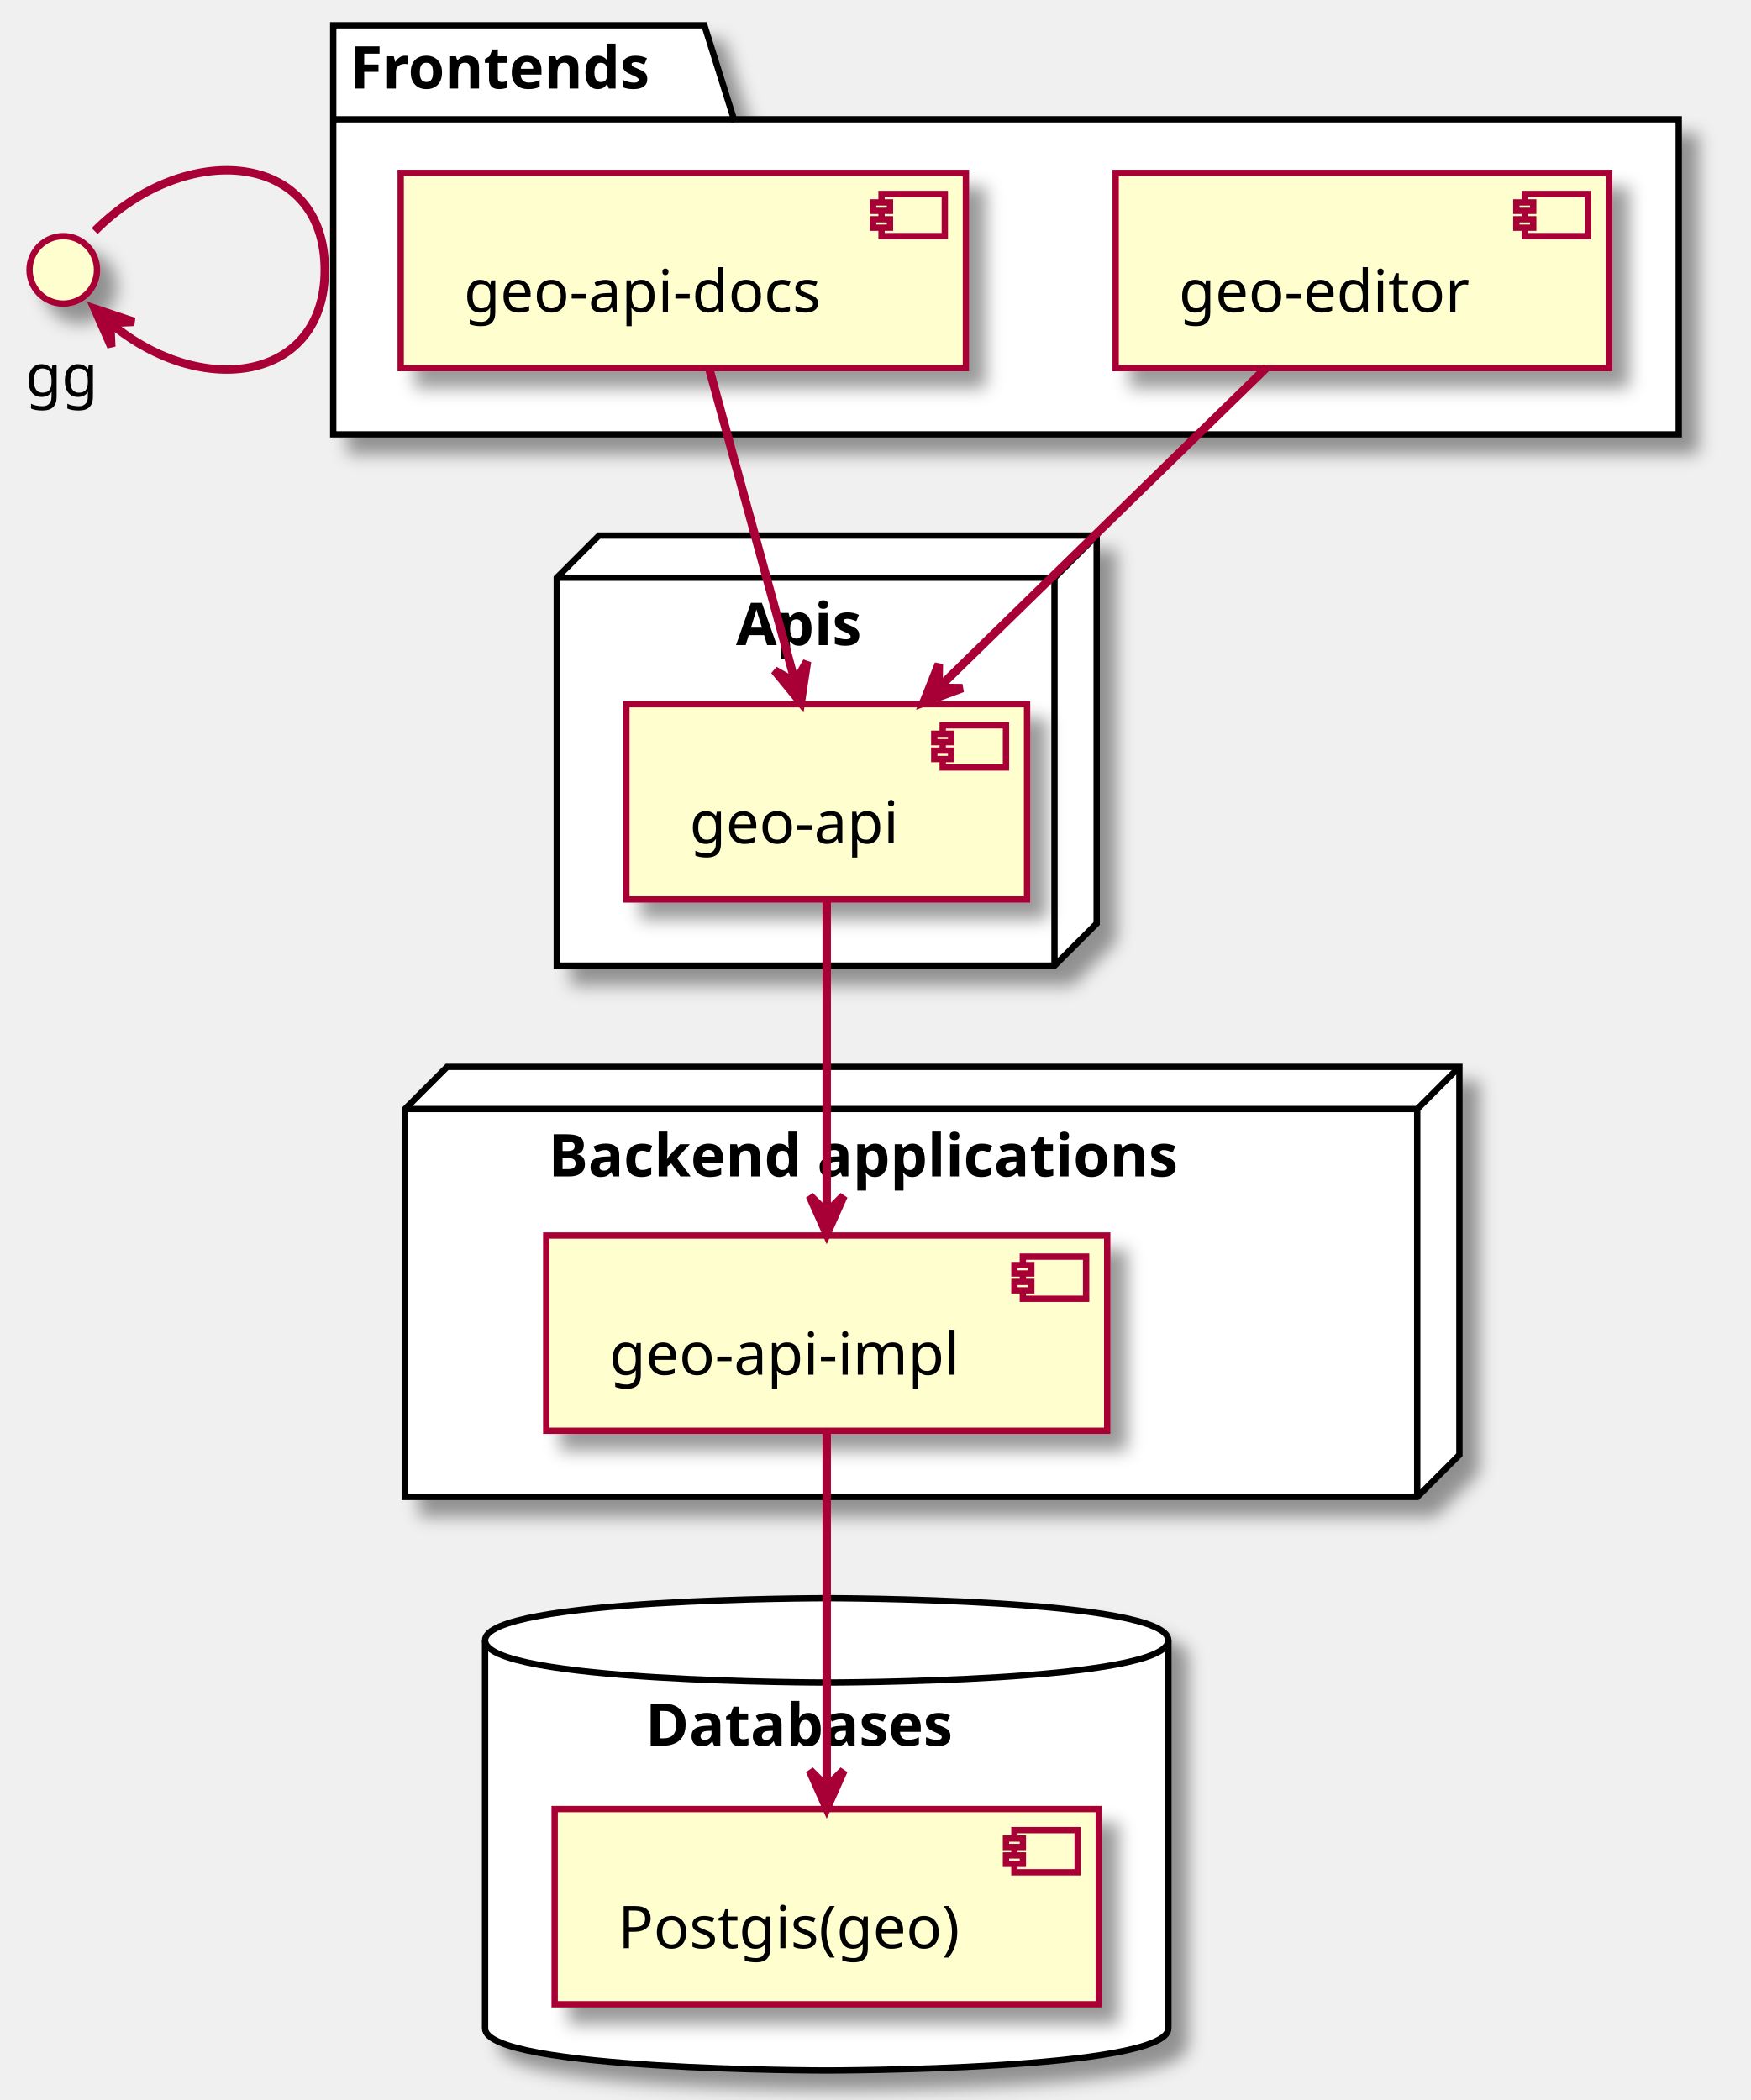
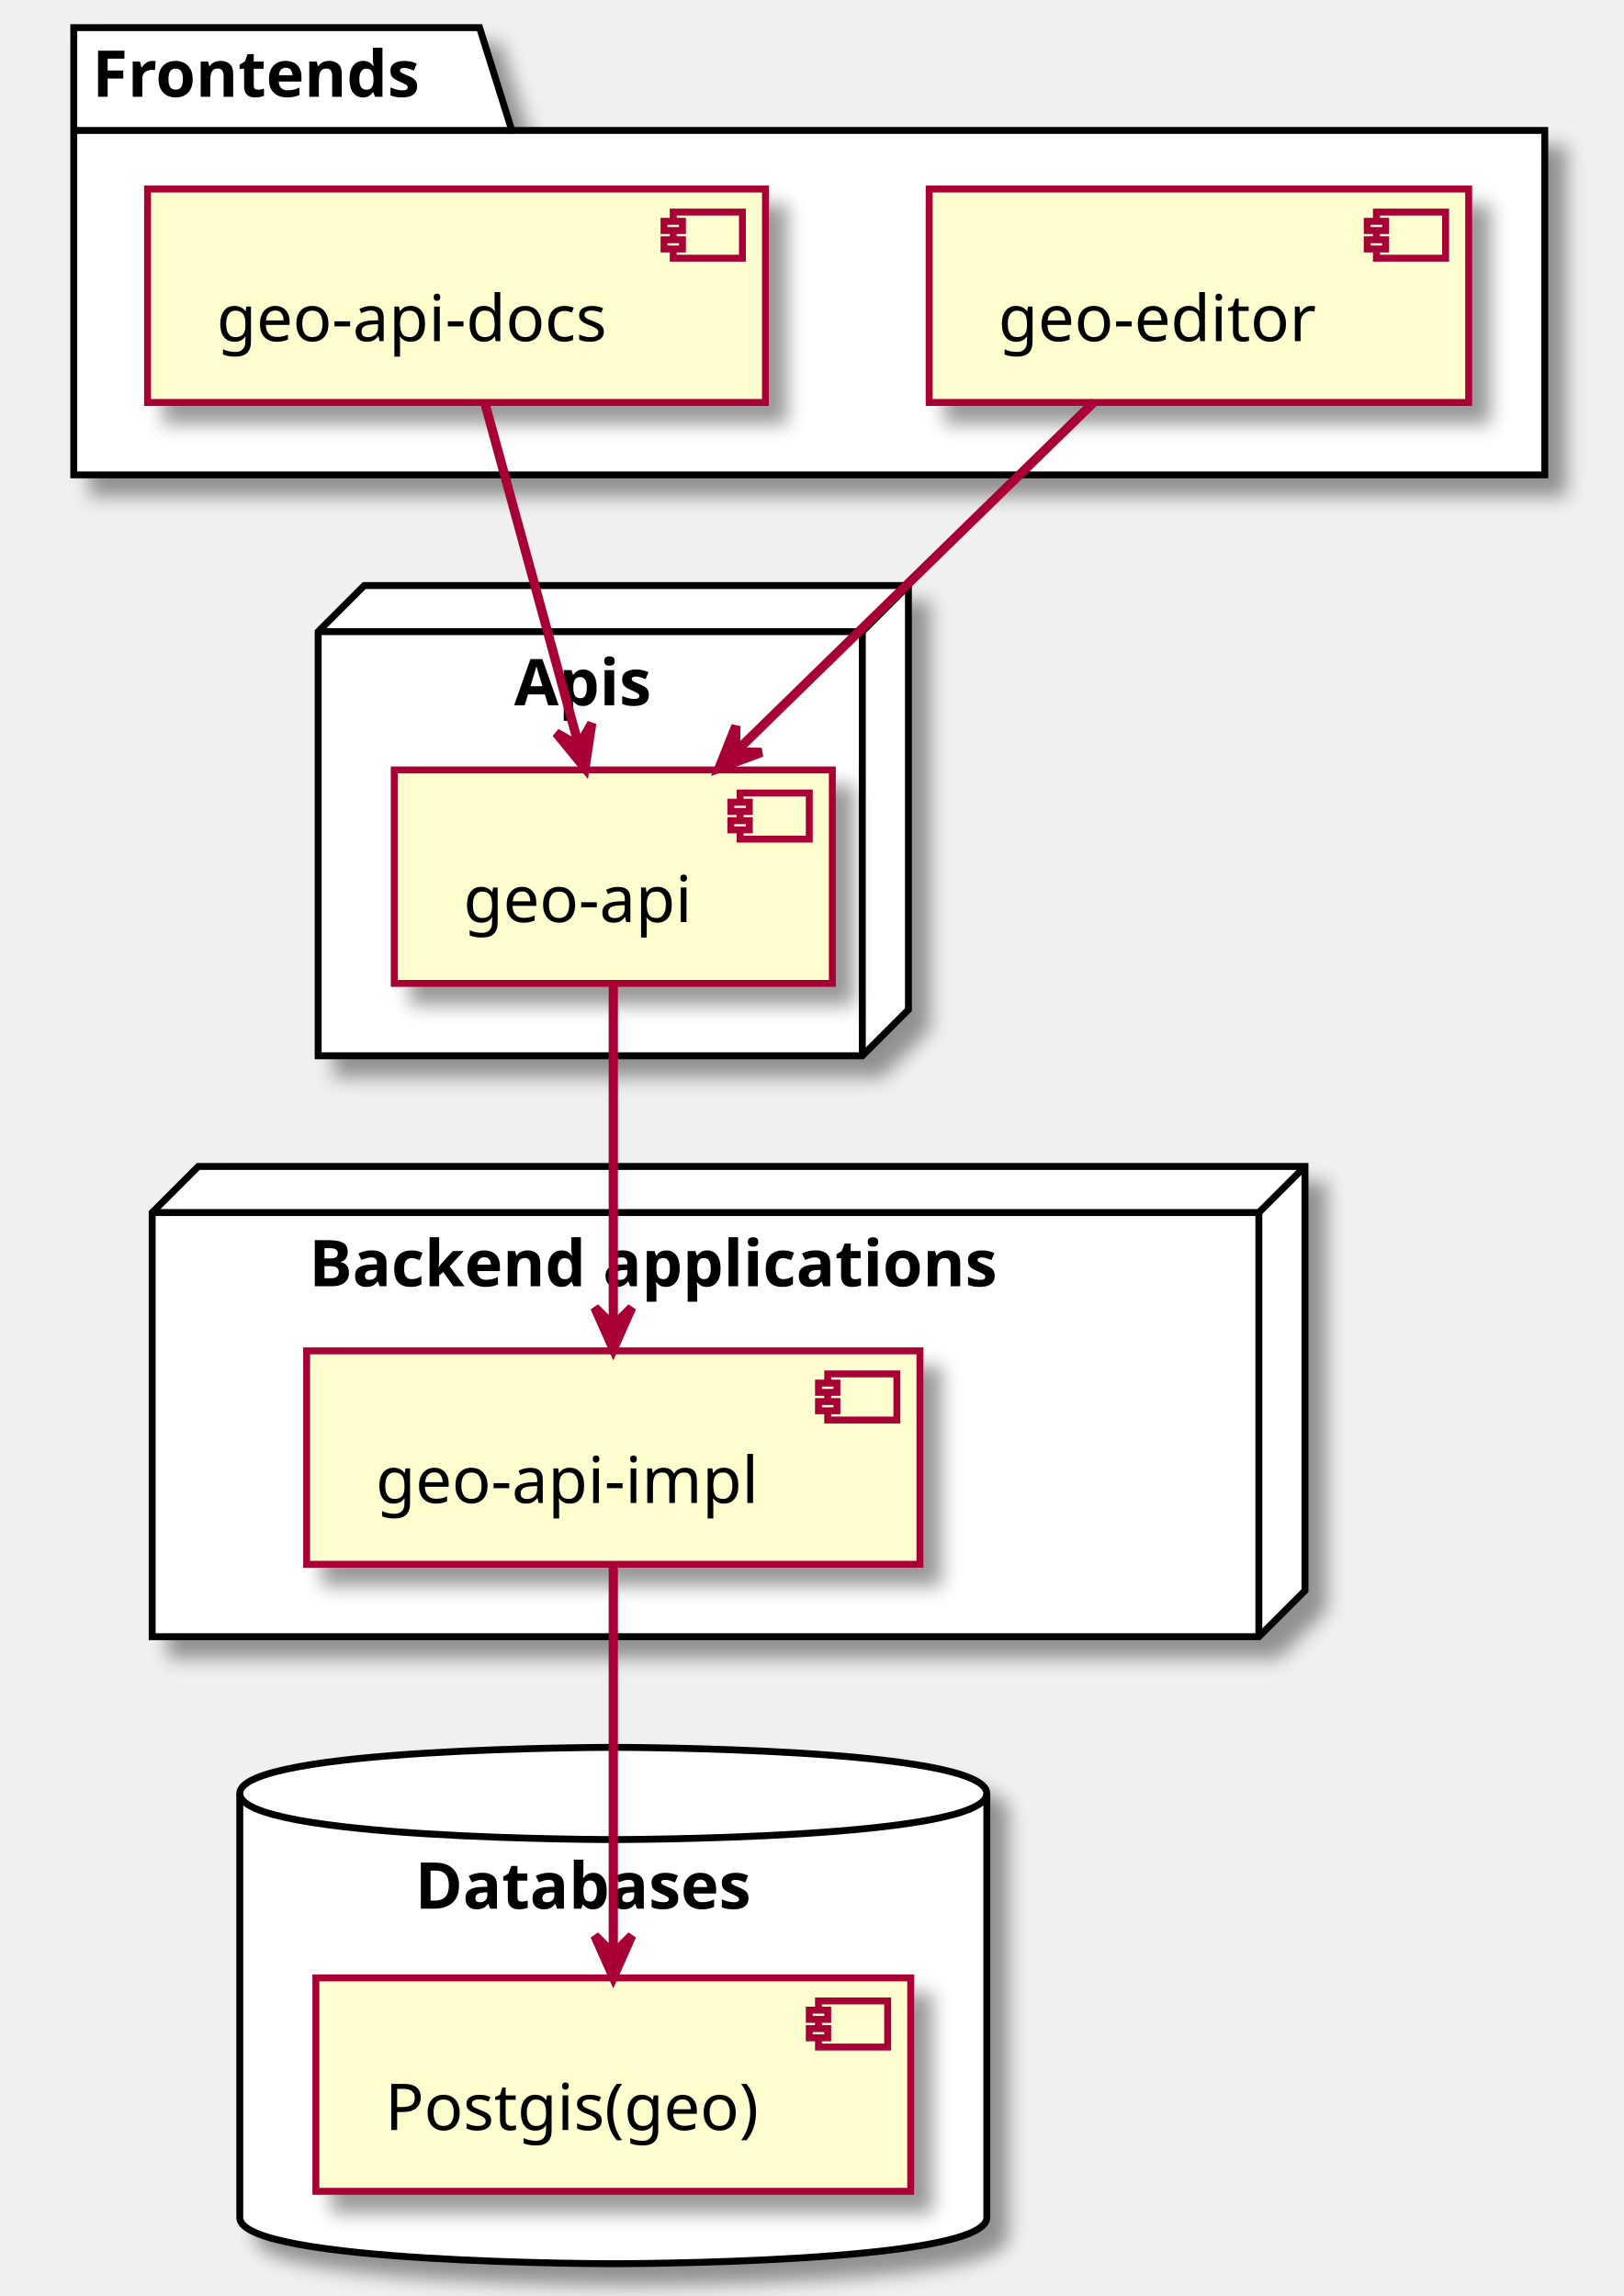
- <svg xmlns="http://www.w3.org/2000/svg" contentScriptType="application/ecmascript" contentStyleType="text/css" height="498px" preserveAspectRatio="none" style="width:415px;height:498px;" version="1.1" viewBox="0 0 415 498" width="415px" zoomAndPan="magnify">
+ <svg xmlns="http://www.w3.org/2000/svg" contentScriptType="application/ecmascript" contentStyleType="text/css" height="498px" preserveAspectRatio="none" style="width:352px;height:498px;" version="1.1" viewBox="0 0 352 498" width="352px" zoomAndPan="magnify">
  <defs>
-     <filter height="300%" id="f1ppqsqglywoie" width="300%" x="-1" y="-1">
+     <filter height="300%" id="f1jj9fj0i1s2on" width="300%" x="-1" y="-1">
      <feGaussianBlur result="blurOut" stdDeviation="2.0" />
      <feColorMatrix in="blurOut" result="blurOut2" type="matrix" values="0 0 0 0 0 0 0 0 0 0 0 0 0 0 0 0 0 0 .4 0" />
      <feOffset dx="4.0" dy="4.0" in="blurOut2" result="blurOut3" />
      <feBlend in="SourceGraphic" in2="blurOut3" mode="normal" />
    </filter>
  </defs>
  <g>
-     <polygon fill="#FFFFFF" filter="url(#f1ppqsqglywoie)" points="79,6,167,6,174,28.297,398,28.297,398,103,79,103,79,6" style="stroke: #000000; stroke-width: 1.5;" />
-     <line style="stroke: #000000; stroke-width: 1.5;" x1="79" x2="174" y1="28.297" y2="28.297" />
-     <text fill="#000000" font-family="sans-serif" font-size="14" font-weight="bold" lengthAdjust="spacingAndGlyphs" textLength="82" x="83" y="20.995">Frontends</text>
-     <polygon fill="#FFFFFF" filter="url(#f1ppqsqglywoie)" points="132,137,142,127,260,127,260,219,250,229,132,229,132,137" style="stroke: #000000; stroke-width: 1.5;" />
-     <line style="stroke: #000000; stroke-width: 1.5;" x1="250" x2="260" y1="137" y2="127" />
-     <line style="stroke: #000000; stroke-width: 1.5;" x1="132" x2="250" y1="137" y2="137" />
-     <line style="stroke: #000000; stroke-width: 1.5;" x1="250" x2="250" y1="137" y2="229" />
-     <text fill="#000000" font-family="sans-serif" font-size="14" font-weight="bold" lengthAdjust="spacingAndGlyphs" textLength="35" x="174.5" y="152.995">Apis</text>
-     <polygon fill="#FFFFFF" filter="url(#f1ppqsqglywoie)" points="96,263,106,253,346,253,346,345,336,355,96,355,96,263" style="stroke: #000000; stroke-width: 1.5;" />
-     <line style="stroke: #000000; stroke-width: 1.5;" x1="336" x2="346" y1="263" y2="253" />
-     <line style="stroke: #000000; stroke-width: 1.5;" x1="96" x2="336" y1="263" y2="263" />
-     <line style="stroke: #000000; stroke-width: 1.5;" x1="336" x2="336" y1="263" y2="355" />
-     <text fill="#000000" font-family="sans-serif" font-size="14" font-weight="bold" lengthAdjust="spacingAndGlyphs" textLength="174" x="130" y="278.995">Backend applications</text>
-     <path d="M115,389 C115,379 196,379 196,379 C196,379 277,379 277,389 L277,481 C277,491 196,491 196,491 C196,491 115,491 115,481 L115,389 " fill="#FFFFFF" filter="url(#f1ppqsqglywoie)" style="stroke: #000000; stroke-width: 1.5;" />
-     <path d="M115,389 C115,399 196,399 196,399 C196,399 277,399 277,389 " fill="none" style="stroke: #000000; stroke-width: 1.5;" />
-     <text fill="#000000" font-family="sans-serif" font-size="14" font-weight="bold" lengthAdjust="spacingAndGlyphs" textLength="86" x="153" y="413.995">Databases</text>
-     <rect fill="#FEFECE" filter="url(#f1ppqsqglywoie)" height="46.297" style="stroke: #A80036; stroke-width: 1.5;" width="117" x="264.5" y="41" />
-     <rect fill="#FEFECE" height="10" style="stroke: #A80036; stroke-width: 1.5;" width="15" x="361.5" y="46" />
-     <rect fill="#FEFECE" height="2" style="stroke: #A80036; stroke-width: 1.5;" width="4" x="359.5" y="48" />
-     <rect fill="#FEFECE" height="2" style="stroke: #A80036; stroke-width: 1.5;" width="4" x="359.5" y="52" />
-     <text fill="#000000" font-family="sans-serif" font-size="14" lengthAdjust="spacingAndGlyphs" textLength="77" x="279.5" y="73.995">geo-editor</text>
-     <rect fill="#FEFECE" filter="url(#f1ppqsqglywoie)" height="46.297" style="stroke: #A80036; stroke-width: 1.5;" width="134" x="95" y="41" />
-     <rect fill="#FEFECE" height="10" style="stroke: #A80036; stroke-width: 1.5;" width="15" x="209" y="46" />
-     <rect fill="#FEFECE" height="2" style="stroke: #A80036; stroke-width: 1.5;" width="4" x="207" y="48" />
-     <rect fill="#FEFECE" height="2" style="stroke: #A80036; stroke-width: 1.5;" width="4" x="207" y="52" />
-     <text fill="#000000" font-family="sans-serif" font-size="14" lengthAdjust="spacingAndGlyphs" textLength="94" x="110" y="73.995">geo-api-docs</text>
-     <rect fill="#FEFECE" filter="url(#f1ppqsqglywoie)" height="46.297" style="stroke: #A80036; stroke-width: 1.5;" width="95" x="148.5" y="167" />
-     <rect fill="#FEFECE" height="10" style="stroke: #A80036; stroke-width: 1.5;" width="15" x="223.5" y="172" />
-     <rect fill="#FEFECE" height="2" style="stroke: #A80036; stroke-width: 1.5;" width="4" x="221.5" y="174" />
-     <rect fill="#FEFECE" height="2" style="stroke: #A80036; stroke-width: 1.5;" width="4" x="221.5" y="178" />
-     <text fill="#000000" font-family="sans-serif" font-size="14" lengthAdjust="spacingAndGlyphs" textLength="55" x="163.5" y="199.995">geo-api</text>
-     <rect fill="#FEFECE" filter="url(#f1ppqsqglywoie)" height="46.297" style="stroke: #A80036; stroke-width: 1.5;" width="133" x="129.5" y="293" />
-     <rect fill="#FEFECE" height="10" style="stroke: #A80036; stroke-width: 1.5;" width="15" x="242.5" y="298" />
-     <rect fill="#FEFECE" height="2" style="stroke: #A80036; stroke-width: 1.5;" width="4" x="240.5" y="300" />
-     <rect fill="#FEFECE" height="2" style="stroke: #A80036; stroke-width: 1.5;" width="4" x="240.5" y="304" />
-     <text fill="#000000" font-family="sans-serif" font-size="14" lengthAdjust="spacingAndGlyphs" textLength="93" x="144.5" y="325.995">geo-api-impl</text>
-     <rect fill="#FEFECE" filter="url(#f1ppqsqglywoie)" height="46.297" style="stroke: #A80036; stroke-width: 1.5;" width="129" x="131.5" y="429" />
-     <rect fill="#FEFECE" height="10" style="stroke: #A80036; stroke-width: 1.5;" width="15" x="240.5" y="434" />
-     <rect fill="#FEFECE" height="2" style="stroke: #A80036; stroke-width: 1.5;" width="4" x="238.5" y="436" />
-     <rect fill="#FEFECE" height="2" style="stroke: #A80036; stroke-width: 1.5;" width="4" x="238.5" y="440" />
-     <text fill="#000000" font-family="sans-serif" font-size="14" lengthAdjust="spacingAndGlyphs" textLength="89" x="146.5" y="461.995">Postgis(geo)</text>
-     <ellipse cx="15" cy="64" fill="#FEFECE" filter="url(#f1ppqsqglywoie)" rx="8" ry="8" style="stroke: #A80036; stroke-width: 1.5;" />
-     <text fill="#000000" font-family="sans-serif" font-size="14" lengthAdjust="spacingAndGlyphs" textLength="18" x="6" y="93.995">gg</text>
-     <path d="M300.295,87.169 C278.488,108.461 245.549,140.621 222.541,163.086 " fill="none" id="geo-editor-to-geo-api" style="stroke: #A80036; stroke-width: 2.0;" />
-     <polygon fill="#A80036" points="218.937,166.605,228.171,163.179,222.514,163.112,222.582,157.455,218.937,166.605" style="stroke: #A80036; stroke-width: 2.0;" />
-     <path d="M168.079,87.169 C173.797,108.023 182.373,139.302 188.511,161.687 " fill="none" id="geo-api-docs-to-geo-api" style="stroke: #A80036; stroke-width: 2.0;" />
-     <polygon fill="#A80036" points="189.859,166.605,191.335,156.867,188.536,161.783,183.62,158.984,189.859,166.605" style="stroke: #A80036; stroke-width: 2.0;" />
-     <path d="M196,213.169 C196,233.935 196,265.04 196,287.405 " fill="none" id="geo-api-to-geoApp" style="stroke: #A80036; stroke-width: 2.0;" />
-     <polygon fill="#A80036" points="196,292.605,200,283.605,196,287.605,192,283.605,196,292.605" style="stroke: #A80036; stroke-width: 2.0;" />
-     <path d="M196,339.127 C196,362.307 196,398.747 196,423.699 " fill="none" id="geoApp-to-geoDb" style="stroke: #A80036; stroke-width: 2.0;" />
-     <polygon fill="#A80036" points="196,428.84,200,419.84,196,423.84,192,419.84,196,428.84" style="stroke: #A80036; stroke-width: 2.0;" />
-     <path d="M22.442,54.795 C44.214,32.877 77,35.945 77,64 C77,90.411 47.943,94.678 26.374,76.801 " fill="none" id="gg-to-gg" style="stroke: #A80036; stroke-width: 2.0;" />
-     <polygon fill="#A80036" points="22.442,73.205,26.384,82.23,26.132,76.579,31.783,76.327,22.442,73.205" style="stroke: #A80036; stroke-width: 2.0;" />
+     <polygon fill="#FFFFFF" filter="url(#f1jj9fj0i1s2on)" points="16,6,104,6,111,28.297,335,28.297,335,103,16,103,16,6" style="stroke: #000000; stroke-width: 1.5;" />
+     <line style="stroke: #000000; stroke-width: 1.5;" x1="16" x2="111" y1="28.297" y2="28.297" />
+     <text fill="#000000" font-family="sans-serif" font-size="14" font-weight="bold" lengthAdjust="spacingAndGlyphs" textLength="82" x="20" y="20.995">Frontends</text>
+     <polygon fill="#FFFFFF" filter="url(#f1jj9fj0i1s2on)" points="69,137,79,127,197,127,197,219,187,229,69,229,69,137" style="stroke: #000000; stroke-width: 1.5;" />
+     <line style="stroke: #000000; stroke-width: 1.5;" x1="187" x2="197" y1="137" y2="127" />
+     <line style="stroke: #000000; stroke-width: 1.5;" x1="69" x2="187" y1="137" y2="137" />
+     <line style="stroke: #000000; stroke-width: 1.5;" x1="187" x2="187" y1="137" y2="229" />
+     <text fill="#000000" font-family="sans-serif" font-size="14" font-weight="bold" lengthAdjust="spacingAndGlyphs" textLength="35" x="111.5" y="152.995">Apis</text>
+     <polygon fill="#FFFFFF" filter="url(#f1jj9fj0i1s2on)" points="33,263,43,253,283,253,283,345,273,355,33,355,33,263" style="stroke: #000000; stroke-width: 1.5;" />
+     <line style="stroke: #000000; stroke-width: 1.5;" x1="273" x2="283" y1="263" y2="253" />
+     <line style="stroke: #000000; stroke-width: 1.5;" x1="33" x2="273" y1="263" y2="263" />
+     <line style="stroke: #000000; stroke-width: 1.5;" x1="273" x2="273" y1="263" y2="355" />
+     <text fill="#000000" font-family="sans-serif" font-size="14" font-weight="bold" lengthAdjust="spacingAndGlyphs" textLength="174" x="67" y="278.995">Backend applications</text>
+     <path d="M52,389 C52,379 133,379 133,379 C133,379 214,379 214,389 L214,481 C214,491 133,491 133,491 C133,491 52,491 52,481 L52,389 " fill="#FFFFFF" filter="url(#f1jj9fj0i1s2on)" style="stroke: #000000; stroke-width: 1.5;" />
+     <path d="M52,389 C52,399 133,399 133,399 C133,399 214,399 214,389 " fill="none" style="stroke: #000000; stroke-width: 1.5;" />
+     <text fill="#000000" font-family="sans-serif" font-size="14" font-weight="bold" lengthAdjust="spacingAndGlyphs" textLength="86" x="90" y="413.995">Databases</text>
+     <rect fill="#FEFECE" filter="url(#f1jj9fj0i1s2on)" height="46.297" style="stroke: #A80036; stroke-width: 1.5;" width="117" x="201.5" y="41" />
+     <rect fill="#FEFECE" height="10" style="stroke: #A80036; stroke-width: 1.5;" width="15" x="298.5" y="46" />
+     <rect fill="#FEFECE" height="2" style="stroke: #A80036; stroke-width: 1.5;" width="4" x="296.5" y="48" />
+     <rect fill="#FEFECE" height="2" style="stroke: #A80036; stroke-width: 1.5;" width="4" x="296.5" y="52" />
+     <text fill="#000000" font-family="sans-serif" font-size="14" lengthAdjust="spacingAndGlyphs" textLength="77" x="216.5" y="73.995">geo-editor</text>
+     <rect fill="#FEFECE" filter="url(#f1jj9fj0i1s2on)" height="46.297" style="stroke: #A80036; stroke-width: 1.5;" width="134" x="32" y="41" />
+     <rect fill="#FEFECE" height="10" style="stroke: #A80036; stroke-width: 1.5;" width="15" x="146" y="46" />
+     <rect fill="#FEFECE" height="2" style="stroke: #A80036; stroke-width: 1.5;" width="4" x="144" y="48" />
+     <rect fill="#FEFECE" height="2" style="stroke: #A80036; stroke-width: 1.5;" width="4" x="144" y="52" />
+     <text fill="#000000" font-family="sans-serif" font-size="14" lengthAdjust="spacingAndGlyphs" textLength="94" x="47" y="73.995">geo-api-docs</text>
+     <rect fill="#FEFECE" filter="url(#f1jj9fj0i1s2on)" height="46.297" style="stroke: #A80036; stroke-width: 1.5;" width="95" x="85.5" y="167" />
+     <rect fill="#FEFECE" height="10" style="stroke: #A80036; stroke-width: 1.5;" width="15" x="160.5" y="172" />
+     <rect fill="#FEFECE" height="2" style="stroke: #A80036; stroke-width: 1.5;" width="4" x="158.5" y="174" />
+     <rect fill="#FEFECE" height="2" style="stroke: #A80036; stroke-width: 1.5;" width="4" x="158.5" y="178" />
+     <text fill="#000000" font-family="sans-serif" font-size="14" lengthAdjust="spacingAndGlyphs" textLength="55" x="100.5" y="199.995">geo-api</text>
+     <rect fill="#FEFECE" filter="url(#f1jj9fj0i1s2on)" height="46.297" style="stroke: #A80036; stroke-width: 1.5;" width="133" x="66.5" y="293" />
+     <rect fill="#FEFECE" height="10" style="stroke: #A80036; stroke-width: 1.5;" width="15" x="179.5" y="298" />
+     <rect fill="#FEFECE" height="2" style="stroke: #A80036; stroke-width: 1.5;" width="4" x="177.5" y="300" />
+     <rect fill="#FEFECE" height="2" style="stroke: #A80036; stroke-width: 1.5;" width="4" x="177.5" y="304" />
+     <text fill="#000000" font-family="sans-serif" font-size="14" lengthAdjust="spacingAndGlyphs" textLength="93" x="81.5" y="325.995">geo-api-impl</text>
+     <rect fill="#FEFECE" filter="url(#f1jj9fj0i1s2on)" height="46.297" style="stroke: #A80036; stroke-width: 1.5;" width="129" x="68.5" y="429" />
+     <rect fill="#FEFECE" height="10" style="stroke: #A80036; stroke-width: 1.5;" width="15" x="177.5" y="434" />
+     <rect fill="#FEFECE" height="2" style="stroke: #A80036; stroke-width: 1.5;" width="4" x="175.5" y="436" />
+     <rect fill="#FEFECE" height="2" style="stroke: #A80036; stroke-width: 1.5;" width="4" x="175.5" y="440" />
+     <text fill="#000000" font-family="sans-serif" font-size="14" lengthAdjust="spacingAndGlyphs" textLength="89" x="83.5" y="461.995">Postgis(geo)</text>
+     <path d="M237.295,87.169 C215.488,108.461 182.549,140.621 159.541,163.086 " fill="none" id="geo-editor-to-geo-api" style="stroke: #A80036; stroke-width: 2.0;" />
+     <polygon fill="#A80036" points="155.937,166.605,165.171,163.179,159.514,163.112,159.582,157.455,155.937,166.605" style="stroke: #A80036; stroke-width: 2.0;" />
+     <path d="M105.079,87.169 C110.797,108.023 119.373,139.302 125.511,161.687 " fill="none" id="geo-api-docs-to-geo-api" style="stroke: #A80036; stroke-width: 2.0;" />
+     <polygon fill="#A80036" points="126.859,166.605,128.335,156.867,125.536,161.783,120.62,158.984,126.859,166.605" style="stroke: #A80036; stroke-width: 2.0;" />
+     <path d="M133,213.169 C133,233.935 133,265.04 133,287.405 " fill="none" id="geo-api-to-geoApp" style="stroke: #A80036; stroke-width: 2.0;" />
+     <polygon fill="#A80036" points="133,292.605,137,283.605,133,287.605,129,283.605,133,292.605" style="stroke: #A80036; stroke-width: 2.0;" />
+     <path d="M133,339.127 C133,362.307 133,398.747 133,423.699 " fill="none" id="geoApp-to-geoDb" style="stroke: #A80036; stroke-width: 2.0;" />
+     <polygon fill="#A80036" points="133,428.84,137,419.84,133,423.84,129,419.84,133,428.84" style="stroke: #A80036; stroke-width: 2.0;" />
  </g>
</svg>
